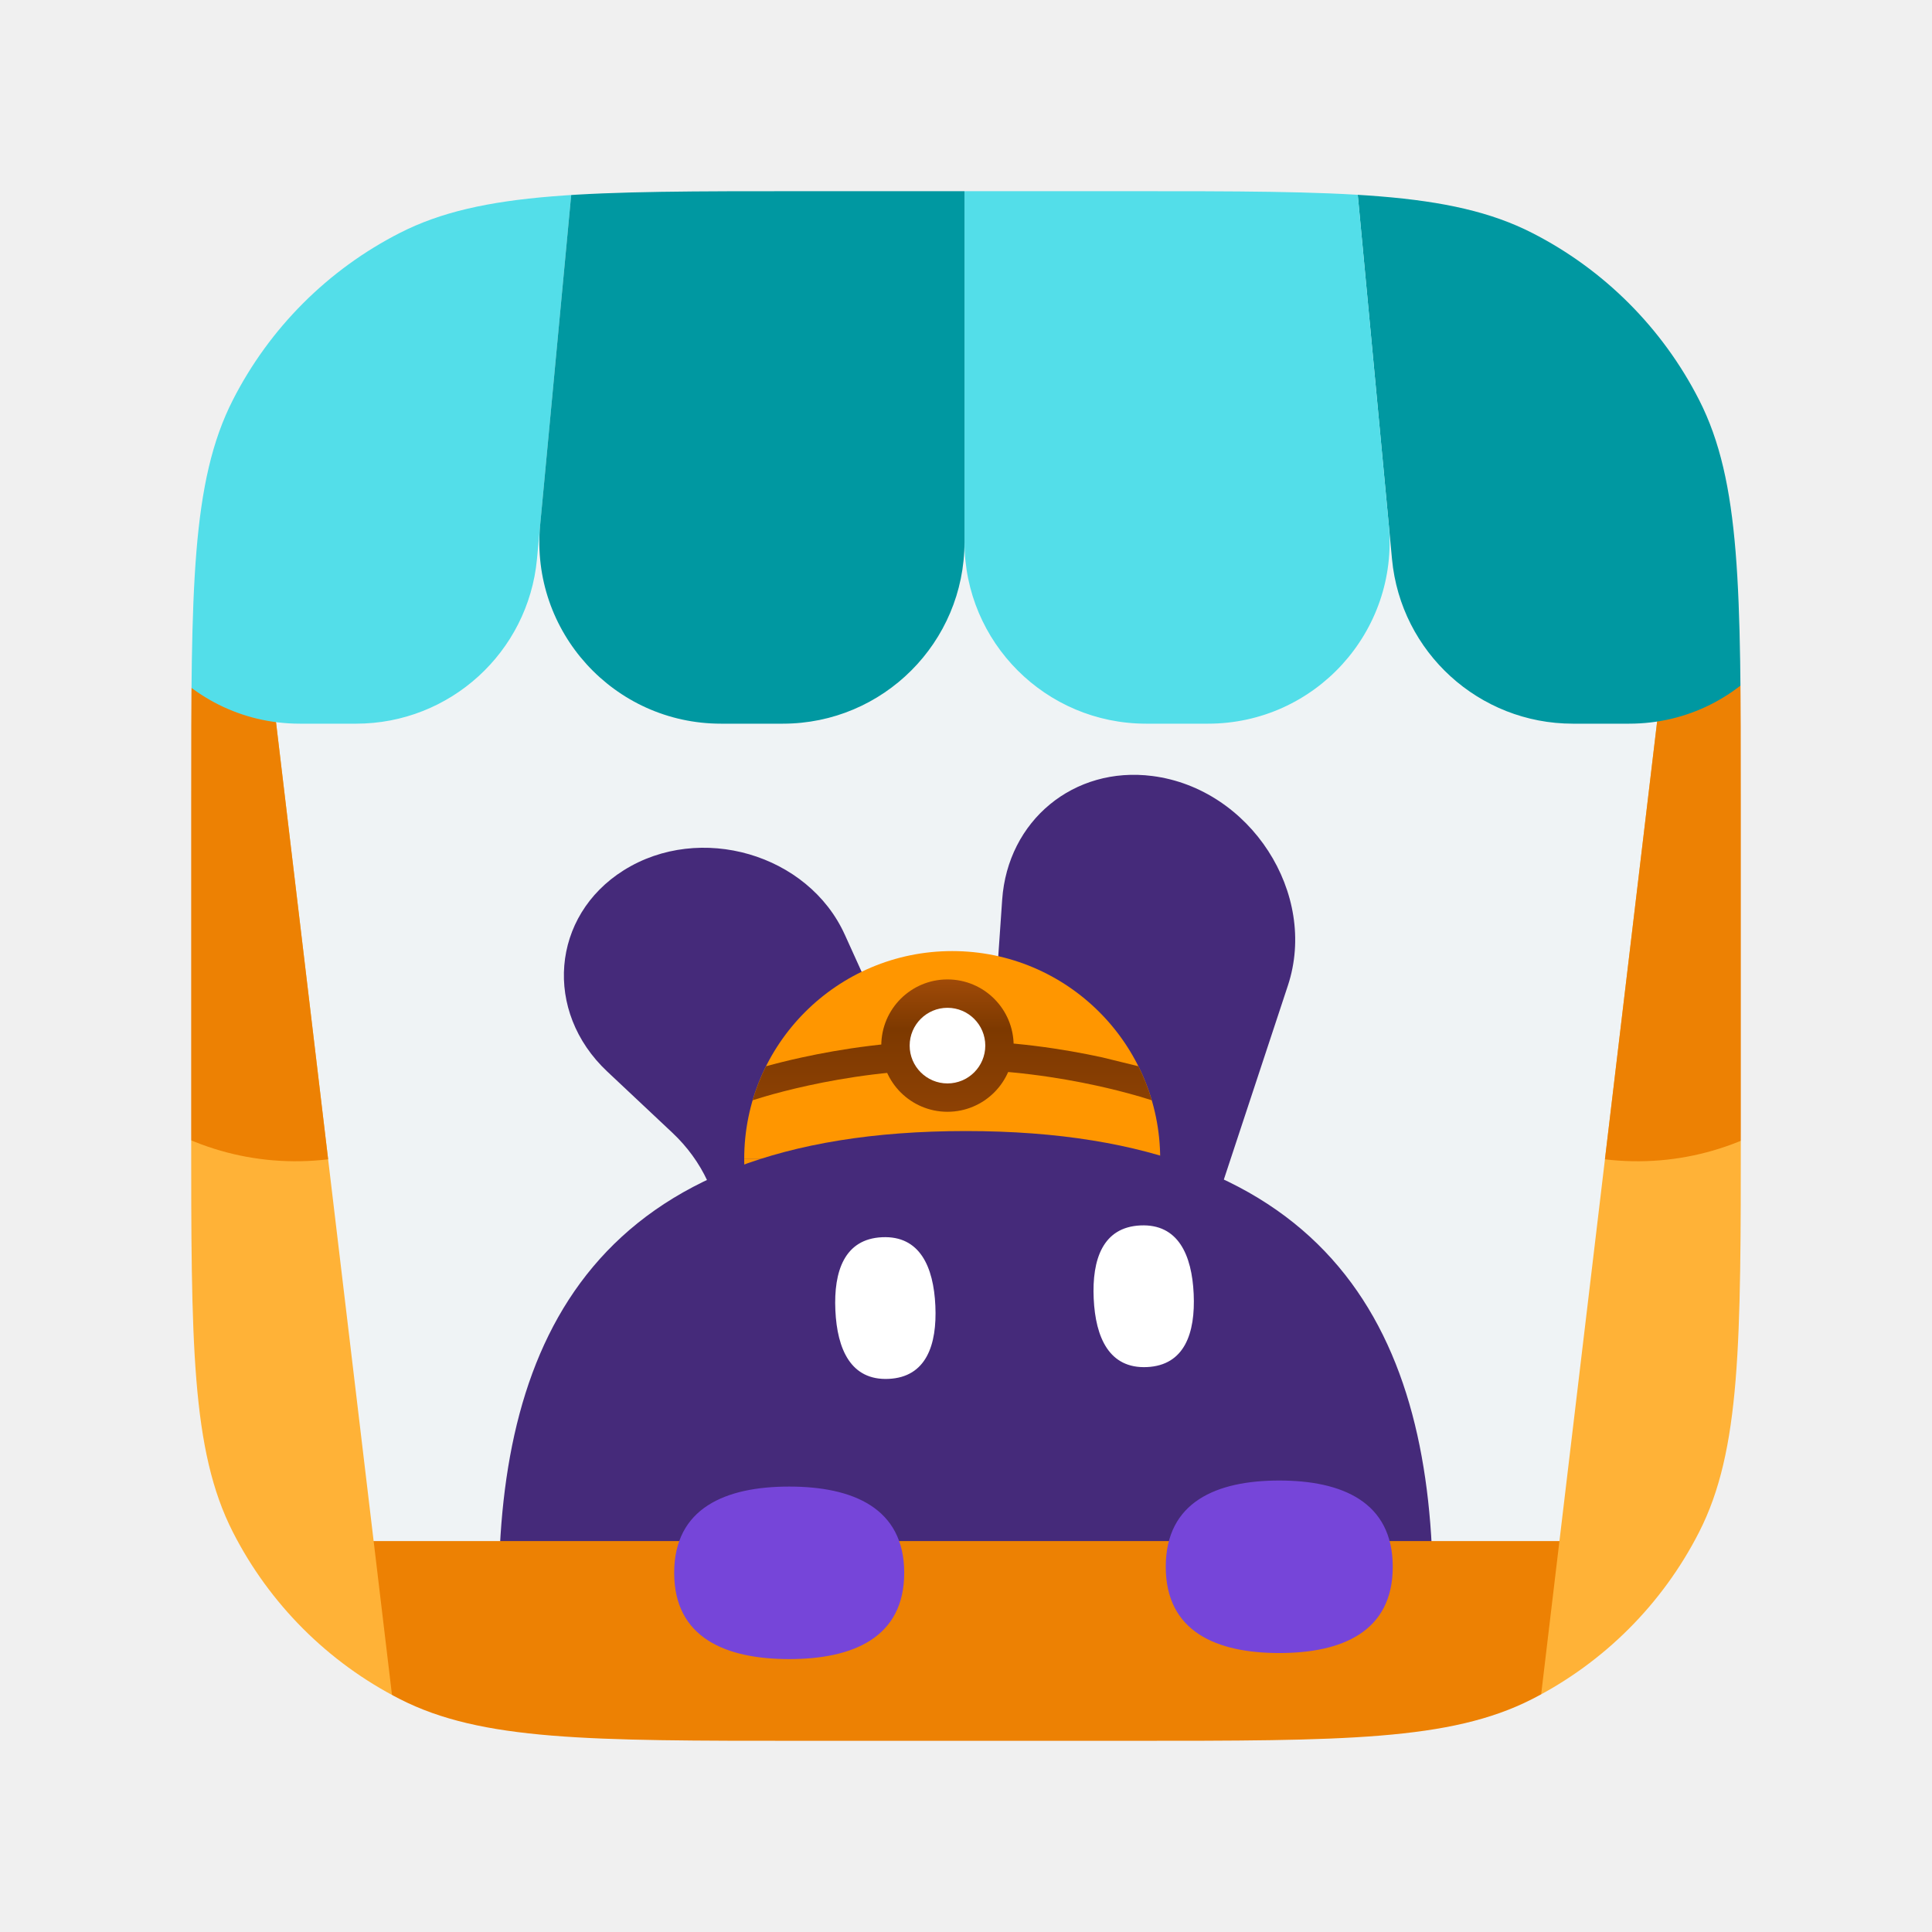
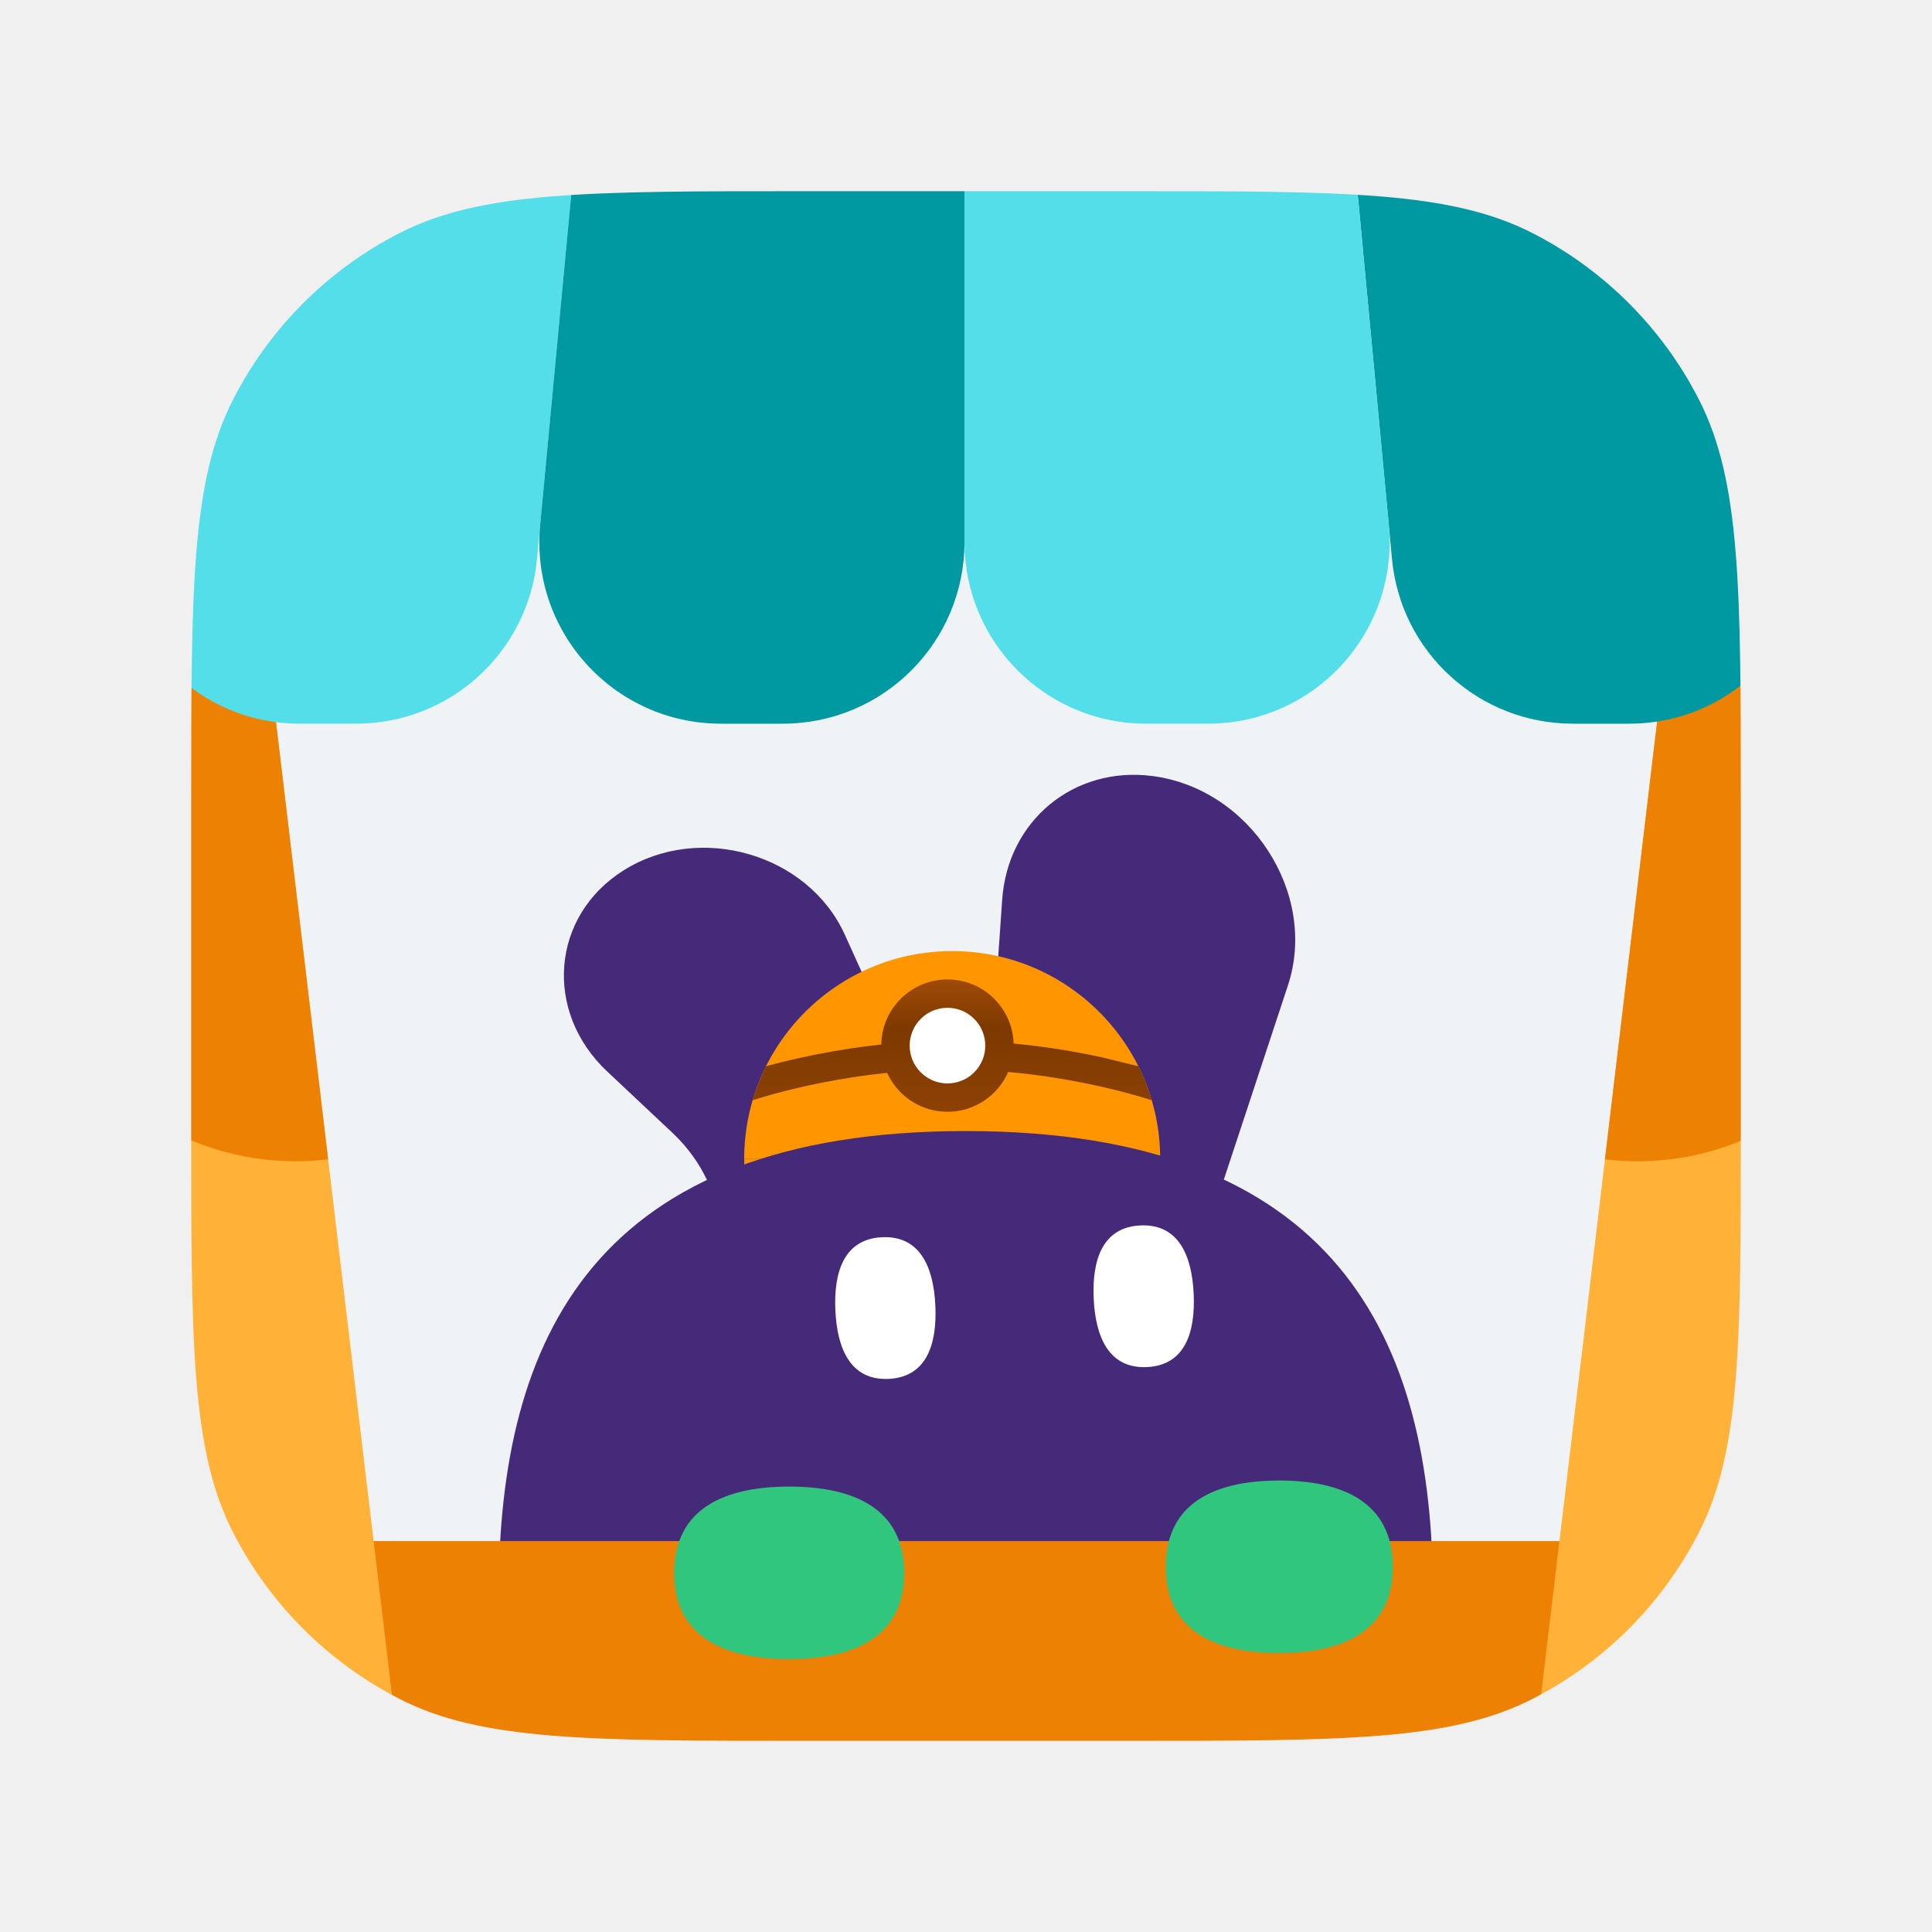
<svg xmlns="http://www.w3.org/2000/svg" xmlns:xlink="http://www.w3.org/1999/xlink" width="192" height="192" fill="none">
  <mask id="A" mask-type="alpha" maskUnits="userSpaceOnUse" x="19" y="19" width="154" height="154">
    <use xlink:href="#C" fill="#eff3f5" />
  </mask>
  <g mask="url(#A)">
    <use xlink:href="#C" fill="#eff3f5" />
    <path d="M127.99 97.94c3.017-9.139-3.731-19.569-13.471-20.821-7.799-1.002-14.378 4.42-14.924 12.3l-2.811 40.601c-.41 5.923 4.462 11.366 10.311 11.52 3.898.103 7.235-2.226 8.445-5.892l12.45-37.708zm-44.039-5.061c-3.63-8.012-14.389-11.144-21.962-6.393-7.213 4.525-7.997 14.029-1.649 19.995l6.477 6.087c1.486 1.397 2.672 3.03 3.496 4.811l5.421 11.731c2.662 5.762 10.399 8.017 15.891 4.632 3.624-2.234 5.221-6.36 3.99-10.312l-4.788-15.379-6.875-15.173z" fill="#452a7a" />
    <path d="M94.628 94.517c-11.416 0-20.67 9.254-20.67 20.67h41.341c0-11.416-9.254-20.67-20.67-20.67z" fill="#ff9600" />
    <path d="M94.628 135.856c-11.416 0-20.67-9.254-20.67-20.67h41.341c0 11.416-9.254 20.67-20.67 20.67z" fill="#ff9600" />
    <path d="M113.132 105.962l-3.583-.879c-3.809-.831-9.082-1.665-14.921-1.665s-11.112.834-14.921 1.665c-1.405.307-2.614.613-3.582.879-.538 1.077-.984 2.208-1.33 3.381.008-.002.016-.005.024-.008a44.48 44.48 0 0 1 1.165-.357c1.018-.298 2.499-.697 4.333-1.097 3.672-.801 8.734-1.599 14.311-1.599s10.639.798 14.311 1.599a64.47 64.47 0 0 1 4.333 1.097l1.165.357c.008.003.016.006.024.008-.345-1.173-.792-2.304-1.329-3.381z" fill="url(#B)" />
    <path d="M100.735 103.911a6.58 6.58 0 0 1-6.577 6.577 6.58 6.58 0 0 1-6.577-6.577 6.58 6.58 0 0 1 6.577-6.577 6.58 6.58 0 0 1 6.577 6.577z" fill="url(#B)" />
    <path d="M97.917 103.912a3.76 3.76 0 0 1-3.758 3.758 3.76 3.76 0 0 1-3.758-3.758 3.76 3.76 0 0 1 3.758-3.758 3.76 3.76 0 0 1 3.758 3.758z" fill="#fff" />
    <path d="M142.406 158.41c0 25.409-9.545 46.007-46.422 46.007s-46.422-20.598-46.422-46.007 9.545-46.008 46.422-46.008 46.422 20.599 46.422 46.008z" fill="#452a7a" />
    <path d="M88.308 137.032c-3.742.171-5.112-2.925-5.29-6.812s.905-7.095 4.647-7.266 5.113 2.925 5.29 6.812-.905 7.095-4.647 7.266zm25.672-1.173c-3.742.171-5.112-2.924-5.29-6.812s.905-7.094 4.647-7.265 5.113 2.924 5.29 6.812-.905 7.094-4.647 7.265z" fill="#fff" />
    <path d="M-4.762 160.337a7.19 7.19 0 0 1 7.189-7.189h186.845a7.19 7.19 0 0 1 7.189 7.189v40.064a7.19 7.19 0 0 1-7.189 7.189H2.427a7.19 7.19 0 0 1-7.189-7.189v-40.064z" fill="#ed8103" />
-     <path d="M89.859 156.307c0 6.456-5.117 8.572-11.43 8.572S67 162.763 67 156.307s5.117-8.573 11.43-8.573 11.43 2.117 11.43 8.573zm48.551-.602c0 6.456-5.05 8.572-11.279 8.572s-11.279-2.116-11.279-8.572 5.049-8.572 11.279-8.572 11.279 2.116 11.279 8.572z" fill="#7645d9" />
+     <path d="M89.859 156.307c0 6.456-5.117 8.572-11.43 8.572S67 162.763 67 156.307s5.117-8.573 11.43-8.573 11.43 2.117 11.43 8.573zm48.551-.602c0 6.456-5.05 8.572-11.279 8.572s-11.279-2.116-11.279-8.572 5.049-8.572 11.279-8.572 11.279 2.116 11.279 8.572z" fill="#30C67E" />
    <path d="M-1.258 59.807l26.88-3.205 13.637 114.389-26.88 3.205L-1.258 59.807z" fill="#ffb237" />
    <path d="M-1.258 59.806l26.88-3.205 6.988 58.611c-14.845 1.77-28.315-8.83-30.085-23.675l-3.783-31.732z" fill="#ed8103" />
    <path d="M193.365 59.807l-26.88-3.205-13.637 114.389 26.88 3.205 13.637-114.389z" fill="#ffb237" />
    <path d="M193.365 59.806l-26.88-3.205-6.988 58.611c14.845 1.77 28.315-8.83 30.085-23.675l3.783-31.732z" fill="#ed8103" />
    <path d="M167.998 1.374A17.39 17.39 0 0 0 151.081-12c-10.245 0-18.269 8.814-17.31 19.014l4.565 48.547a18.05 18.05 0 0 0 17.968 16.357h5.598c11.651 0 20.249-10.876 17.56-22.212L167.998 1.374z" fill="#0098a1" />
    <path d="M23.701 1.374A17.39 17.39 0 0 1 40.618-12c10.245 0 18.269 8.814 17.31 19.014l-4.565 48.547a18.05 18.05 0 0 1-17.968 16.357h-5.598c-11.651 0-20.249-10.876-17.56-22.212L23.701 1.374zm109.821 2.983A18.05 18.05 0 0 0 115.554-12h-1.658A18.05 18.05 0 0 0 95.85 6.047v47.824a18.05 18.05 0 0 0 18.046 18.047h6.155c10.635 0 18.963-9.149 17.968-19.737l-4.497-47.824z" fill="#53dee9" />
    <path d="M58.178 4.357A18.05 18.05 0 0 1 76.146-12h1.657A18.05 18.05 0 0 1 95.85 6.047v47.824a18.05 18.05 0 0 1-18.047 18.047h-6.155c-10.634 0-18.963-9.149-17.968-19.737l4.497-47.824z" fill="#0098a1" />
  </g>
  <defs>
    <linearGradient id="B" x1="94.414" y1="97.46" x2="94.414" y2="110.389" gradientUnits="userSpaceOnUse">
      <stop stop-color="#9f4a08" />
      <stop offset=".37" stop-color="#7d3900" />
      <stop offset="1" stop-color="#8d4104" />
    </linearGradient>
    <path id="C" d="M19 79.8c0-21.282 0-31.923 4.142-40.052a38 38 0 0 1 16.607-16.607C47.877 19 58.518 19 79.8 19h32.4c21.282 0 31.923 0 40.052 4.142a38 38 0 0 1 16.606 16.607C173 47.877 173 58.518 173 79.8v32.4c0 21.282 0 31.923-4.142 40.052-3.643 7.15-9.456 12.963-16.606 16.606C144.123 173 133.482 173 112.2 173H79.8c-21.282 0-31.923 0-40.052-4.142a38 38 0 0 1-16.607-16.606C19 144.123 19 133.482 19 112.2V79.8z" />
  </defs>
</svg>
